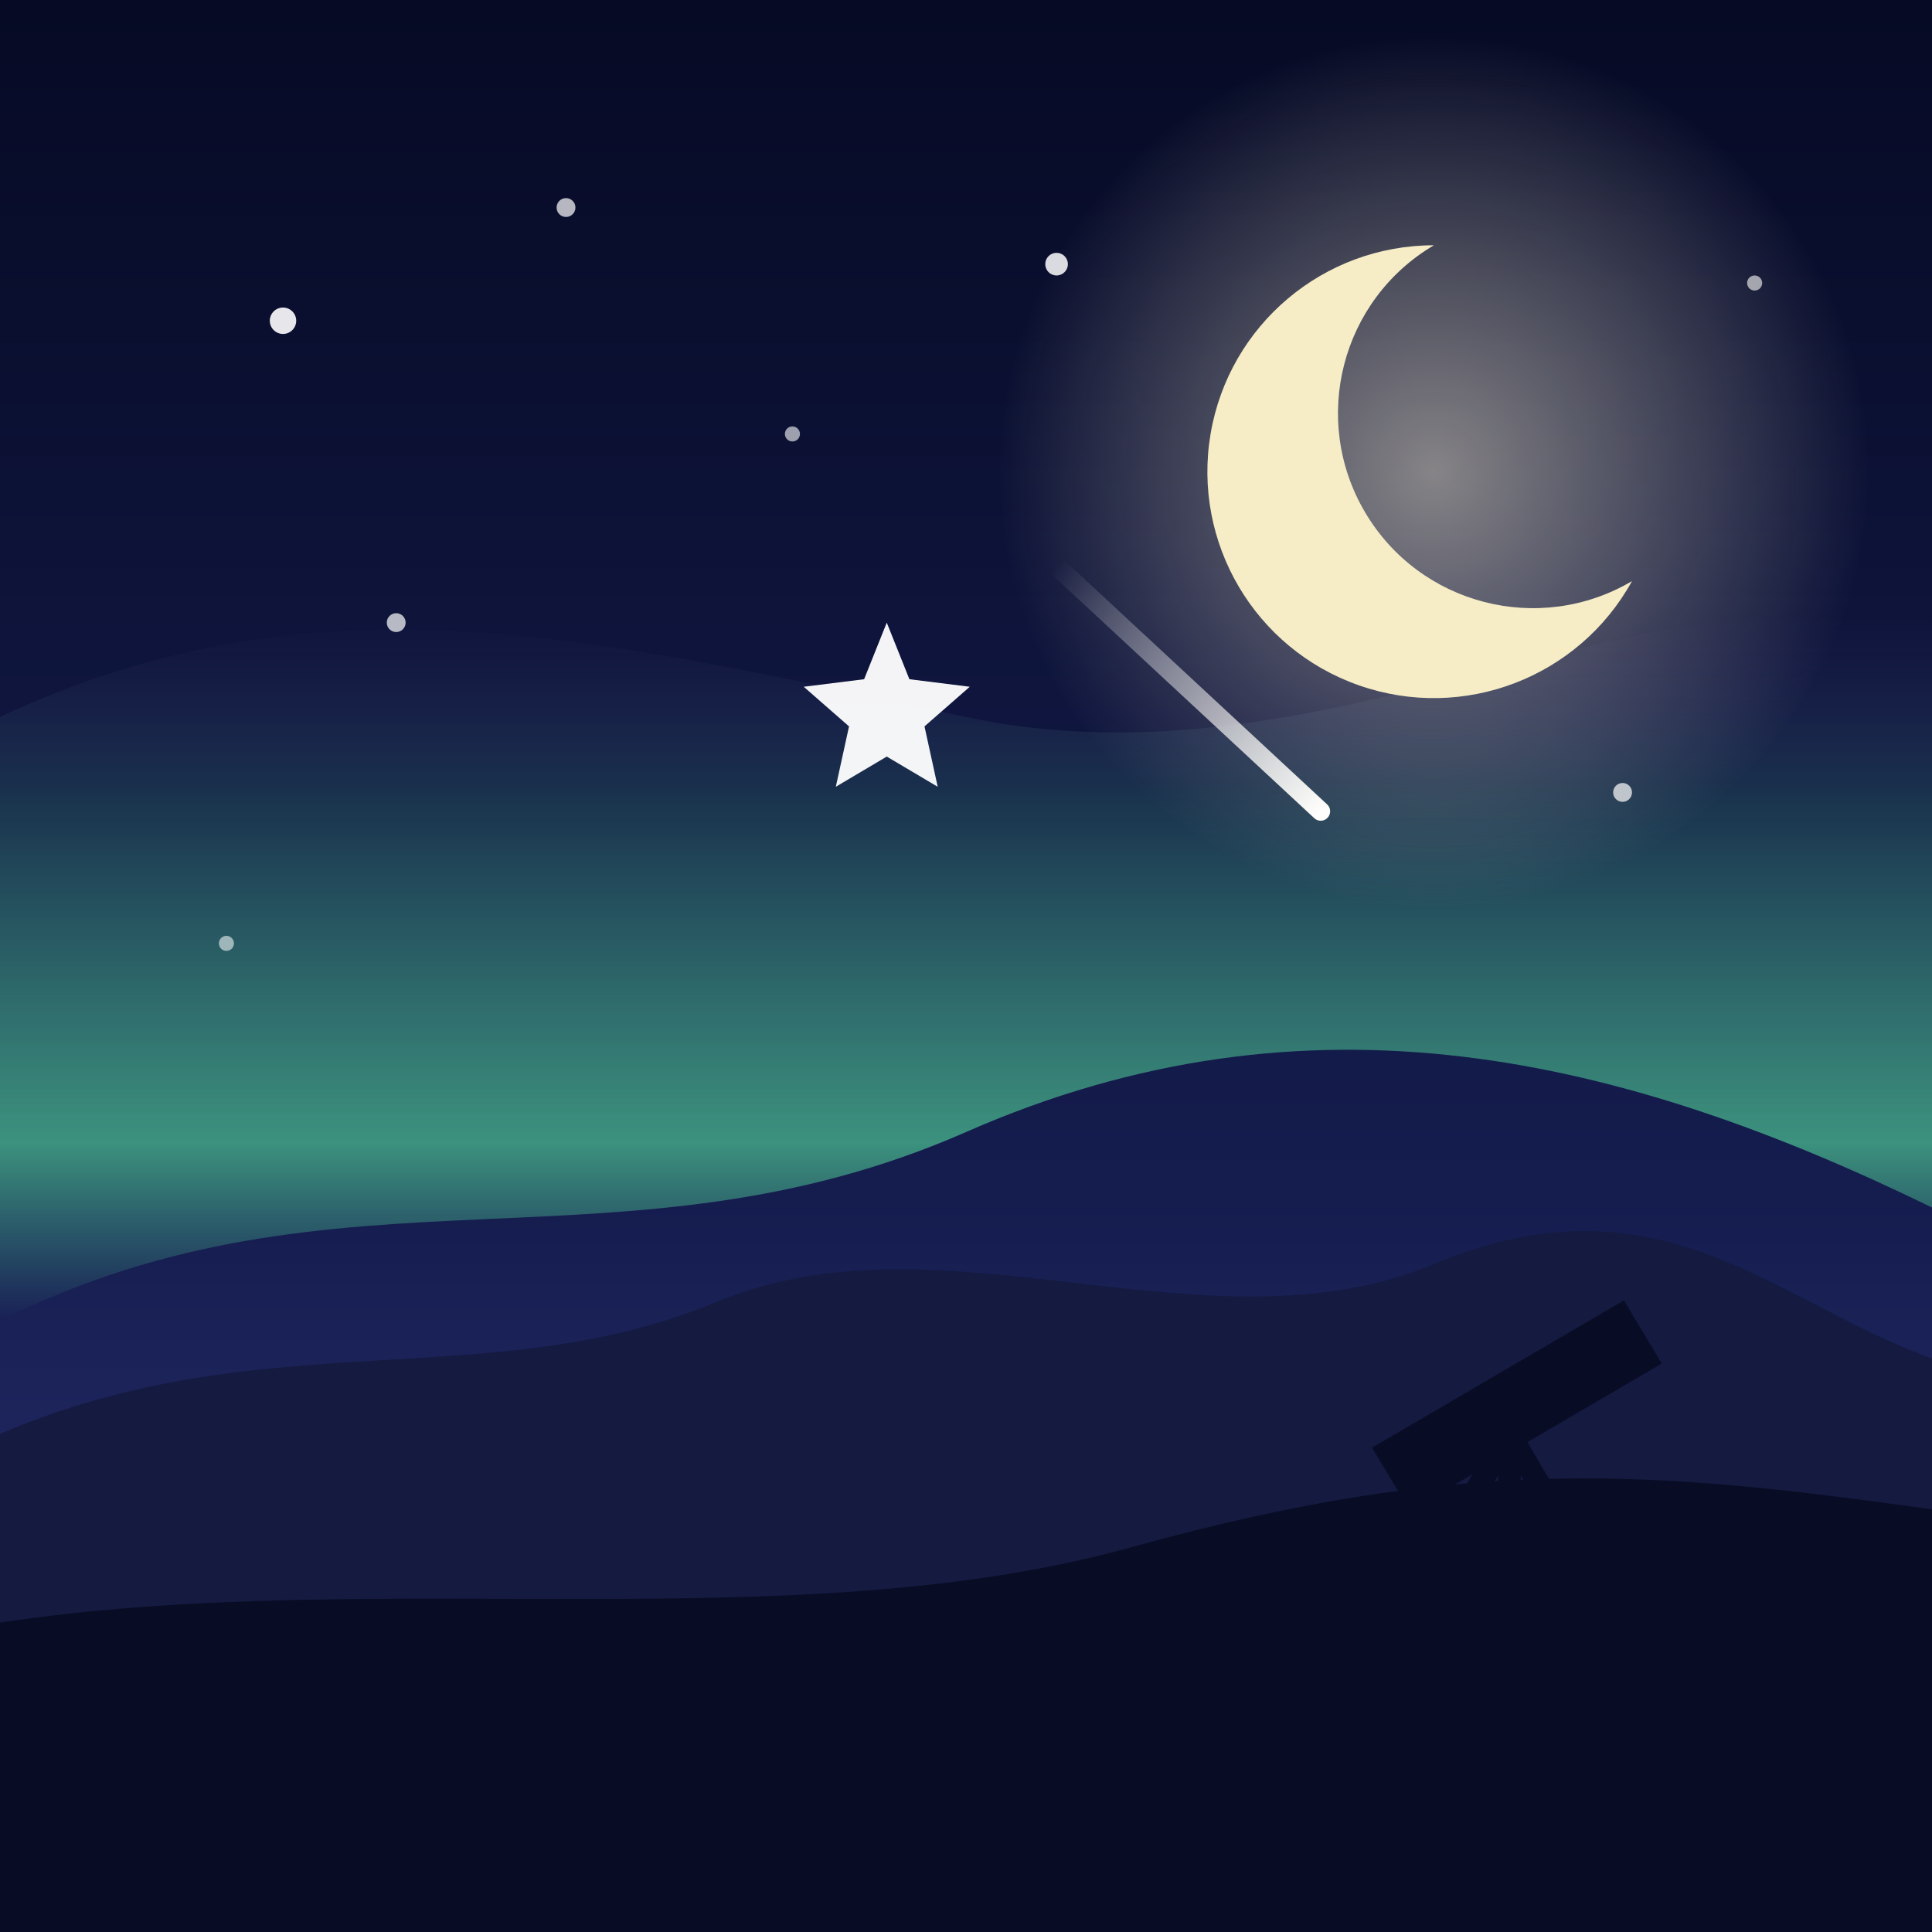
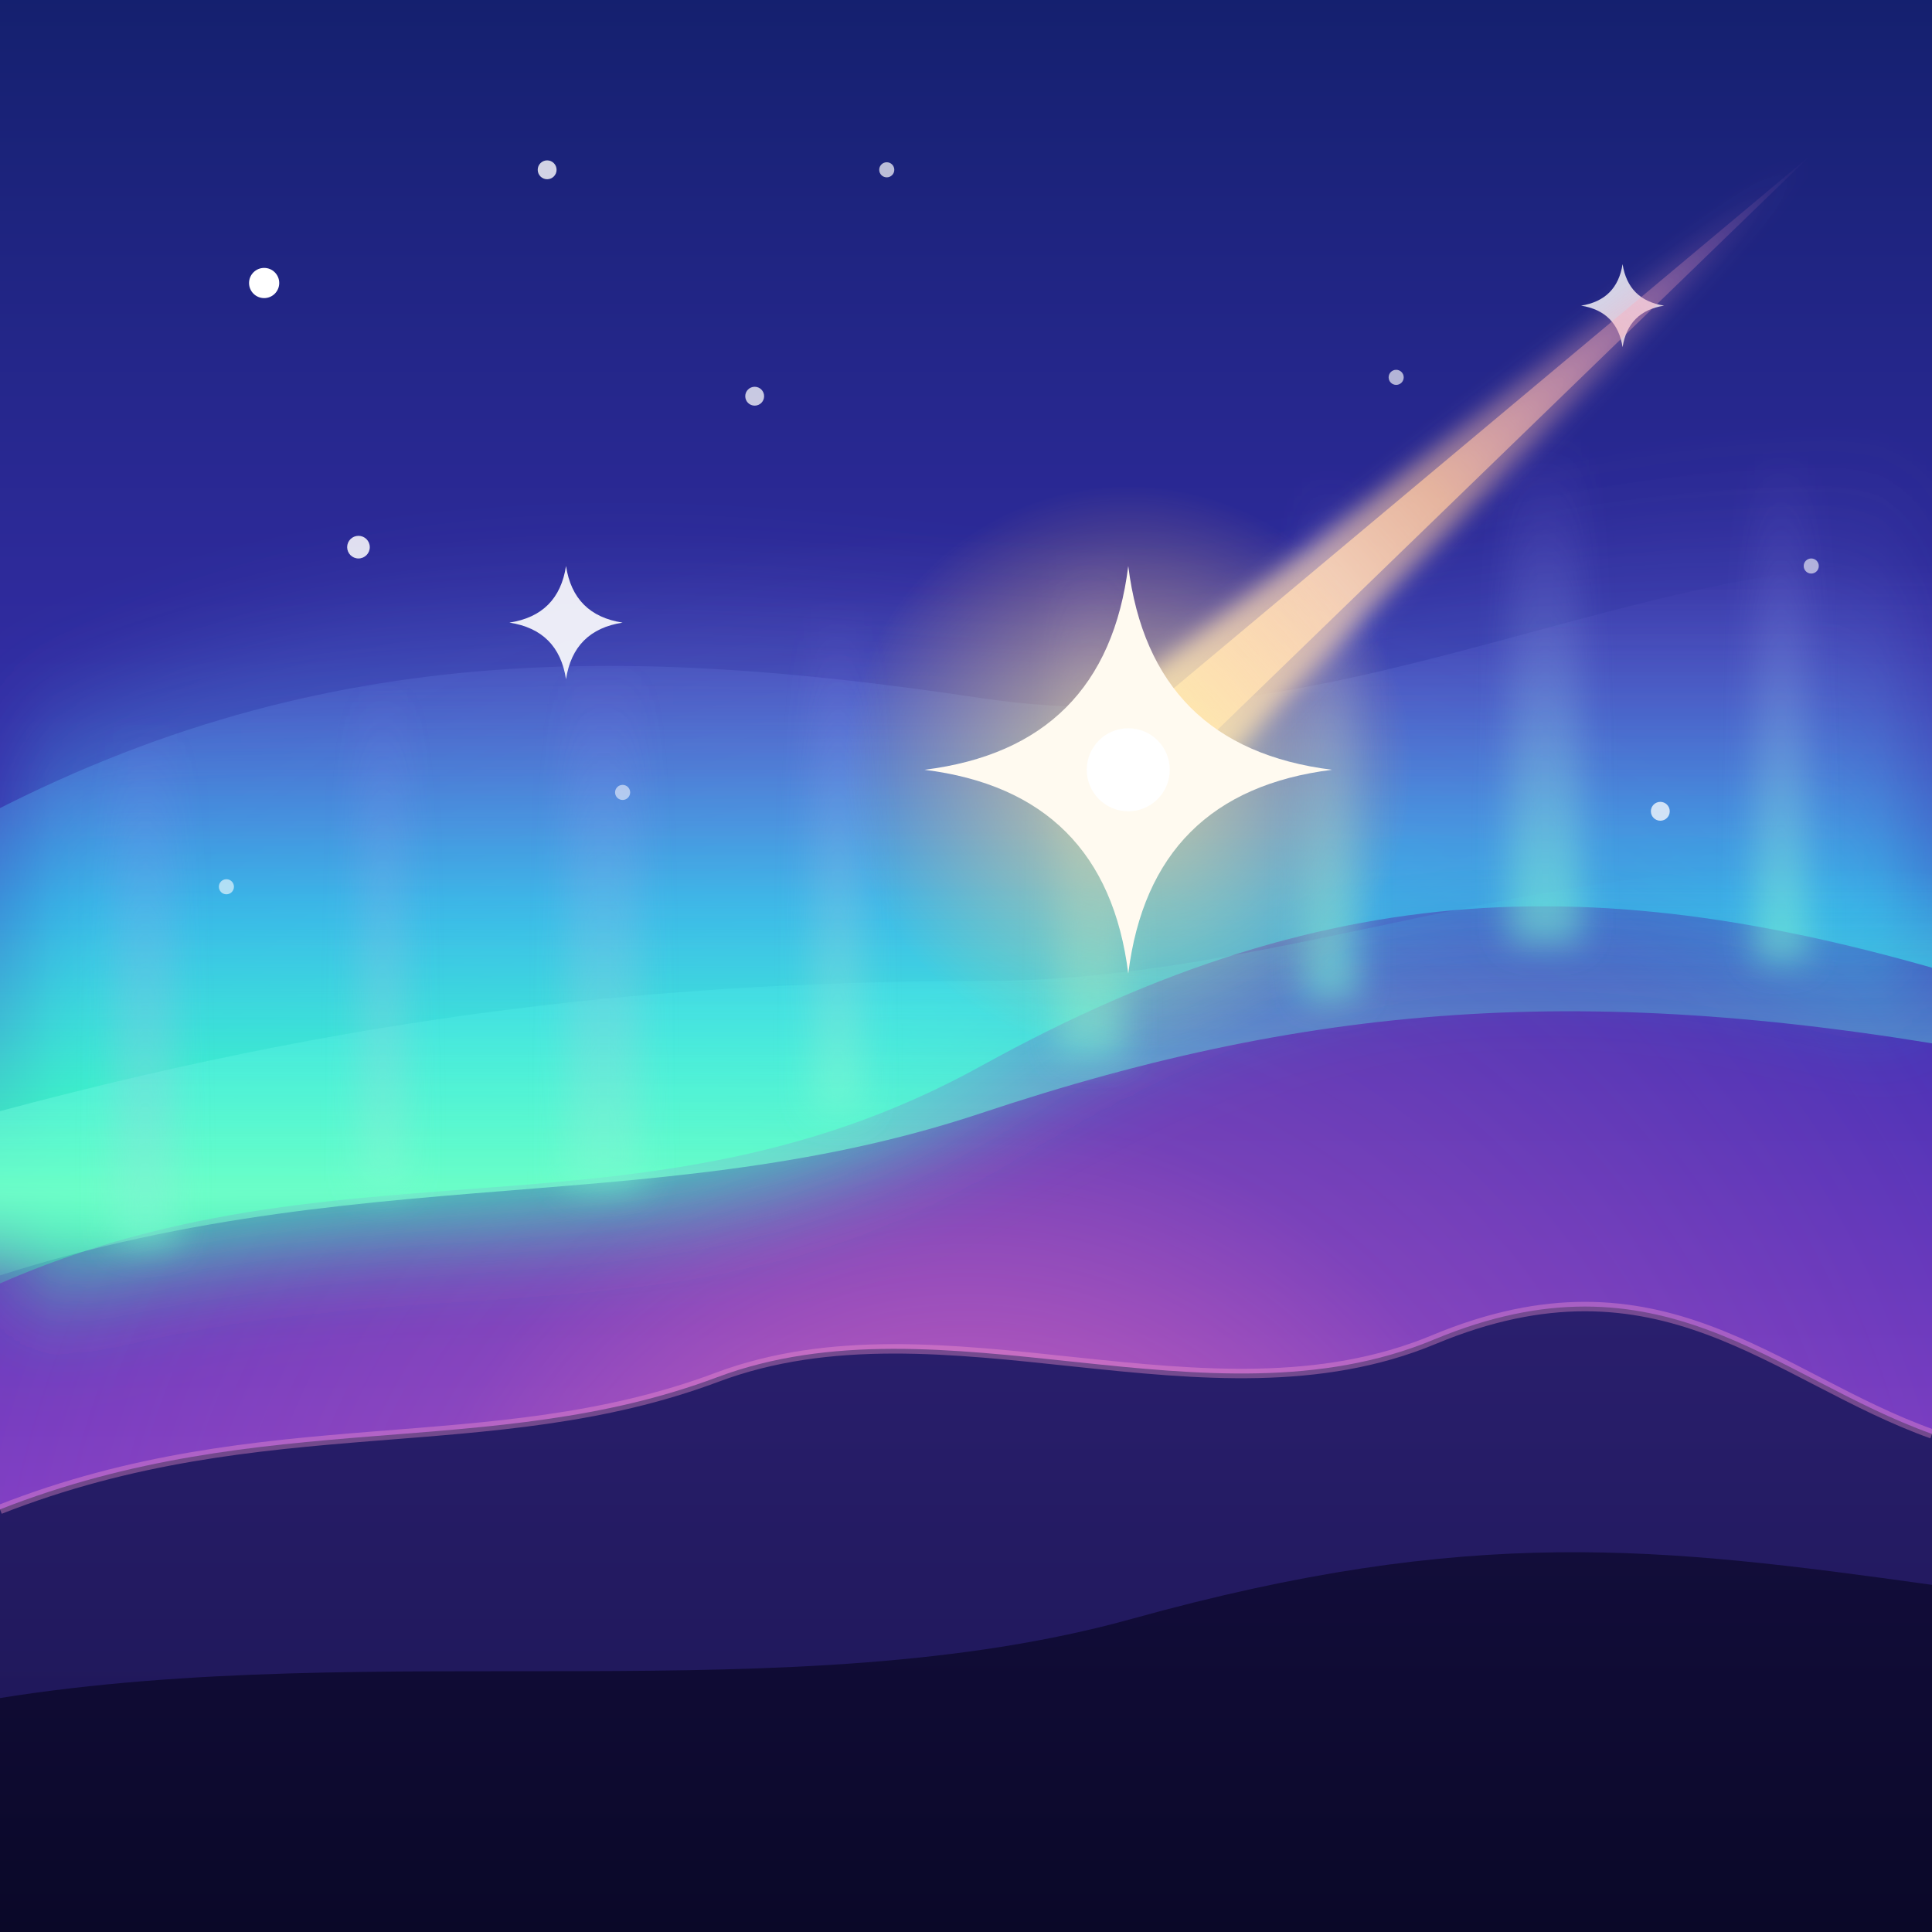
<svg xmlns="http://www.w3.org/2000/svg" viewBox="0 0 1024 1024" width="1024" height="1024">
  <defs>
    <linearGradient id="sky" x1="0" y1="0" x2="0" y2="1">
-       <stop offset="0" stop-color="#060a24" />
-       <stop offset=".62" stop-color="#151d4f" />
-       <stop offset="1" stop-color="#2f3577" />
+       <stop offset="0" stop-color="#14206e" />
+       <stop offset=".45" stop-color="#3a2fb0" />
+       <stop offset=".78" stop-color="#7a3cc4" />
+       <stop offset="1" stop-color="#c2489e" />
    </linearGradient>
+     <radialGradient id="horizon" cx="512" cy="900" r="620" gradientUnits="userSpaceOnUse">
+       <stop offset="0" stop-color="#ff7ab8" stop-opacity=".75" />
+       <stop offset=".5" stop-color="#ff7ab8" stop-opacity=".18" />
+       <stop offset="1" stop-color="#ff7ab8" stop-opacity="0" />
+     </radialGradient>
    <linearGradient id="aur" x1="0" y1="1" x2="0" y2="0">
-       <stop offset="0" stop-color="#5df2a6" stop-opacity="0" />
-       <stop offset=".25" stop-color="#5df2a6" stop-opacity=".55" />
-       <stop offset=".75" stop-color="#5df2a6" stop-opacity=".12" />
-       <stop offset="1" stop-color="#b98cff" stop-opacity="0" />
+       <stop offset="0" stop-color="#3dffb4" stop-opacity="0" />
+       <stop offset=".18" stop-color="#3dffb4" stop-opacity=".95" />
+       <stop offset=".55" stop-color="#36e6ff" stop-opacity=".45" />
+       <stop offset="1" stop-color="#a77bff" stop-opacity="0" />
    </linearGradient>
-     <radialGradient id="glow">
-       <stop offset="0" stop-color="#fff6d8" stop-opacity=".5" />
-       <stop offset="1" stop-color="#fff6d8" stop-opacity="0" />
+     <linearGradient id="aur2" x1="0" y1="1" x2="0" y2="0">
+       <stop offset="0" stop-color="#7dffcf" stop-opacity="0" />
+       <stop offset=".25" stop-color="#7dffcf" stop-opacity=".8" />
+       <stop offset="1" stop-color="#36e6ff" stop-opacity="0" />
+     </linearGradient>
+     <linearGradient id="trail" x1="960" y1="82" x2="598" y2="408" gradientUnits="userSpaceOnUse">
+       <stop offset="0" stop-color="#ff8fd0" stop-opacity="0" />
+       <stop offset=".55" stop-color="#ffc7a0" stop-opacity=".7" />
+       <stop offset="1" stop-color="#fffbe8" />
+     </linearGradient>
+     <radialGradient id="halo">
+       <stop offset="0" stop-color="#fff6d0" stop-opacity=".95" />
+       <stop offset=".25" stop-color="#ffe08a" stop-opacity=".55" />
+       <stop offset="1" stop-color="#ffb86b" stop-opacity="0" />
    </radialGradient>
-     <linearGradient id="trail" x1="0" y1="0" x2="1" y2="1">
-       <stop offset="0" stop-color="#fff" stop-opacity="0" />
-       <stop offset="1" stop-color="#fff" />
+     <linearGradient id="hill1" x1="0" y1="0" x2="0" y2="1">
+       <stop offset="0" stop-color="#2a1f6e" />
+       <stop offset="1" stop-color="#1a1450" />
    </linearGradient>
+     <linearGradient id="hill2" x1="0" y1="0" x2="0" y2="1">
+       <stop offset="0" stop-color="#120d3a" />
+       <stop offset="1" stop-color="#0a0828" />
+     </linearGradient>
+     <linearGradient id="ray" x1="0" y1="1" x2="0" y2="0">
+       <stop offset="0" stop-color="#7dffcf" stop-opacity=".55" />
+       <stop offset="1" stop-color="#a77bff" stop-opacity="0" />
+     </linearGradient>
+     <filter id="ray-blur" x="-100%" y="-10%" width="300%" height="120%">
+       <feGaussianBlur stdDeviation="9" />
+     </filter>
+     <filter id="blur" x="-20%" y="-20%" width="140%" height="140%">
+       <feGaussianBlur stdDeviation="28" />
+     </filter>
+     <filter id="soft" x="-20%" y="-20%" width="140%" height="140%">
+       <feGaussianBlur stdDeviation="6" />
+     </filter>
  </defs>
  <rect width="1024" height="1024" fill="url(#sky)" />
-   <path d="M0 700 C180 610 330 680 512 600 S860 560 1024 640 L1024 330 C860 300 700 420 512 380 S170 300 0 380 Z" fill="url(#aur)" />
+   <rect width="1024" height="1024" fill="url(#horizon)" />
+   <path d="M-40 720 C160 600 330 690 520 580 S860 470 1064 540 L1064 250 C880 230 720 360 520 330 S150 300 -40 420 Z" fill="url(#aur)" filter="url(#blur)" />
+   <path d="M-40 700 C160 590 330 670 520 565 S860 460 1064 525 L1064 300 C880 280 720 400 520 370 S150 340 -40 450 Z" fill="url(#aur)" />
+   <path d="M-40 690 C170 610 340 650 520 590 S850 520 1064 560 L1064 470 C860 430 700 520 520 520 S170 540 -40 600 Z" fill="url(#aur2)" opacity=".9" />
+   <g fill="url(#ray)" filter="url(#ray-blur)">
+     <rect x="60" y="380" width="34" height="280" />
+     <rect x="190" y="360" width="26" height="270" />
+     <rect x="300" y="350" width="40" height="280" />
+     <rect x="430" y="320" width="28" height="270" />
+     <rect x="560" y="290" width="36" height="270" />
+     <rect x="690" y="250" width="30" height="280" />
+     <rect x="800" y="230" width="38" height="270" />
+     <rect x="930" y="240" width="28" height="270" />
+   </g>
  <g fill="#fff">
-     <circle cx="150" cy="170" r="7" opacity=".9" />
-     <circle cx="300" cy="110" r="5" opacity=".7" />
-     <circle cx="420" cy="230" r="4" opacity=".6" />
-     <circle cx="210" cy="330" r="5" opacity=".7" />
-     <circle cx="860" cy="420" r="5" opacity=".7" />
-     <circle cx="560" cy="140" r="6" opacity=".85" />
-     <circle cx="120" cy="500" r="4" opacity=".55" />
-     <circle cx="930" cy="150" r="4" opacity=".6" />
-     <path d="M470 330 l12 30 32 4 -24 21 7 32 -27 -16 -27 16 7 -32 -24 -21 32 -4 z" opacity=".95" />
+     <circle cx="140" cy="150" r="8" />
+     <circle cx="290" cy="90" r="5" opacity=".8" />
+     <circle cx="400" cy="210" r="5" opacity=".75" />
+     <circle cx="190" cy="290" r="6" opacity=".85" />
+     <circle cx="120" cy="470" r="4" opacity=".6" />
+     <circle cx="470" cy="90" r="4" opacity=".7" />
+     <circle cx="880" cy="430" r="5" opacity=".75" />
+     <circle cx="960" cy="300" r="4" opacity=".6" />
+     <circle cx="740" cy="200" r="4" opacity=".65" />
+     <circle cx="330" cy="420" r="4" opacity=".55" />
  </g>
-   <path d="M560 300 L700 430" stroke="url(#trail)" stroke-width="10" stroke-linecap="round" />
-   <circle cx="760" cy="250" r="230" fill="url(#glow)" />
-   <path d="M760 130 a120 120 0 1 0 105 178 a95 95 0 1 1 -105 -178 z" fill="#f6edc6" />
-   <path d="M0 1024 L0 760 C140 700 260 740 380 690 S640 720 760 670 S940 690 1024 720 L1024 1024 Z" fill="#141a40" />
-   <path d="M0 1024 L0 860 C200 830 420 870 600 820 S880 780 1024 800 L1024 1024 Z" fill="#080c24" />
-   <g fill="#080c24" stroke="#080c24" stroke-width="12" stroke-linecap="round">
-     <path d="M800 760 l-40 68 M800 760 l40 68 M800 760 v70" fill="none" />
-     <path d="M730 768 l130 -76 l18 30 l-130 76 z" stroke-width="4" />
+   <g fill="#fff">
+     <path d="M300 300 q4 26 30 30 q-26 4 -30 30 q-4 -26 -30 -30 q26 -4 30 -30 z" opacity=".9" />
+     <path d="M860 140 q3 19 22 22 q-19 3 -22 22 q-3 -19 -22 -22 q19 -3 22 -22 z" opacity=".8" />
  </g>
+   <path d="M960 82 L621 433 L575 383 Z" fill="url(#trail)" filter="url(#soft)" opacity=".85" />
+   <path d="M960 82 L610 421 L586 395 Z" fill="url(#trail)" />
+   <circle cx="598" cy="408" r="150" fill="url(#halo)" />
+   <path d="M598 300 q12 96 108 108 q-96 12 -108 108 q-12 -96 -108 -108 q96 -12 108 -108 z" fill="#fffaf0" />
+   <circle cx="598" cy="408" r="22" fill="#fff" />
+   <path d="M0 1024 L0 800 C140 745 260 775 380 730 S640 760 760 710 S940 730 1024 760 L1024 1024 Z" fill="url(#hill1)" />
+   <path d="M0 800 C140 745 260 775 380 730 S640 760 760 710 S940 730 1024 760" fill="none" stroke="#ff9ad0" stroke-opacity=".35" stroke-width="5" />
+   <path d="M0 1024 L0 900 C200 868 420 908 600 858 S880 820 1024 840 L1024 1024 Z" fill="url(#hill2)" />
</svg>
